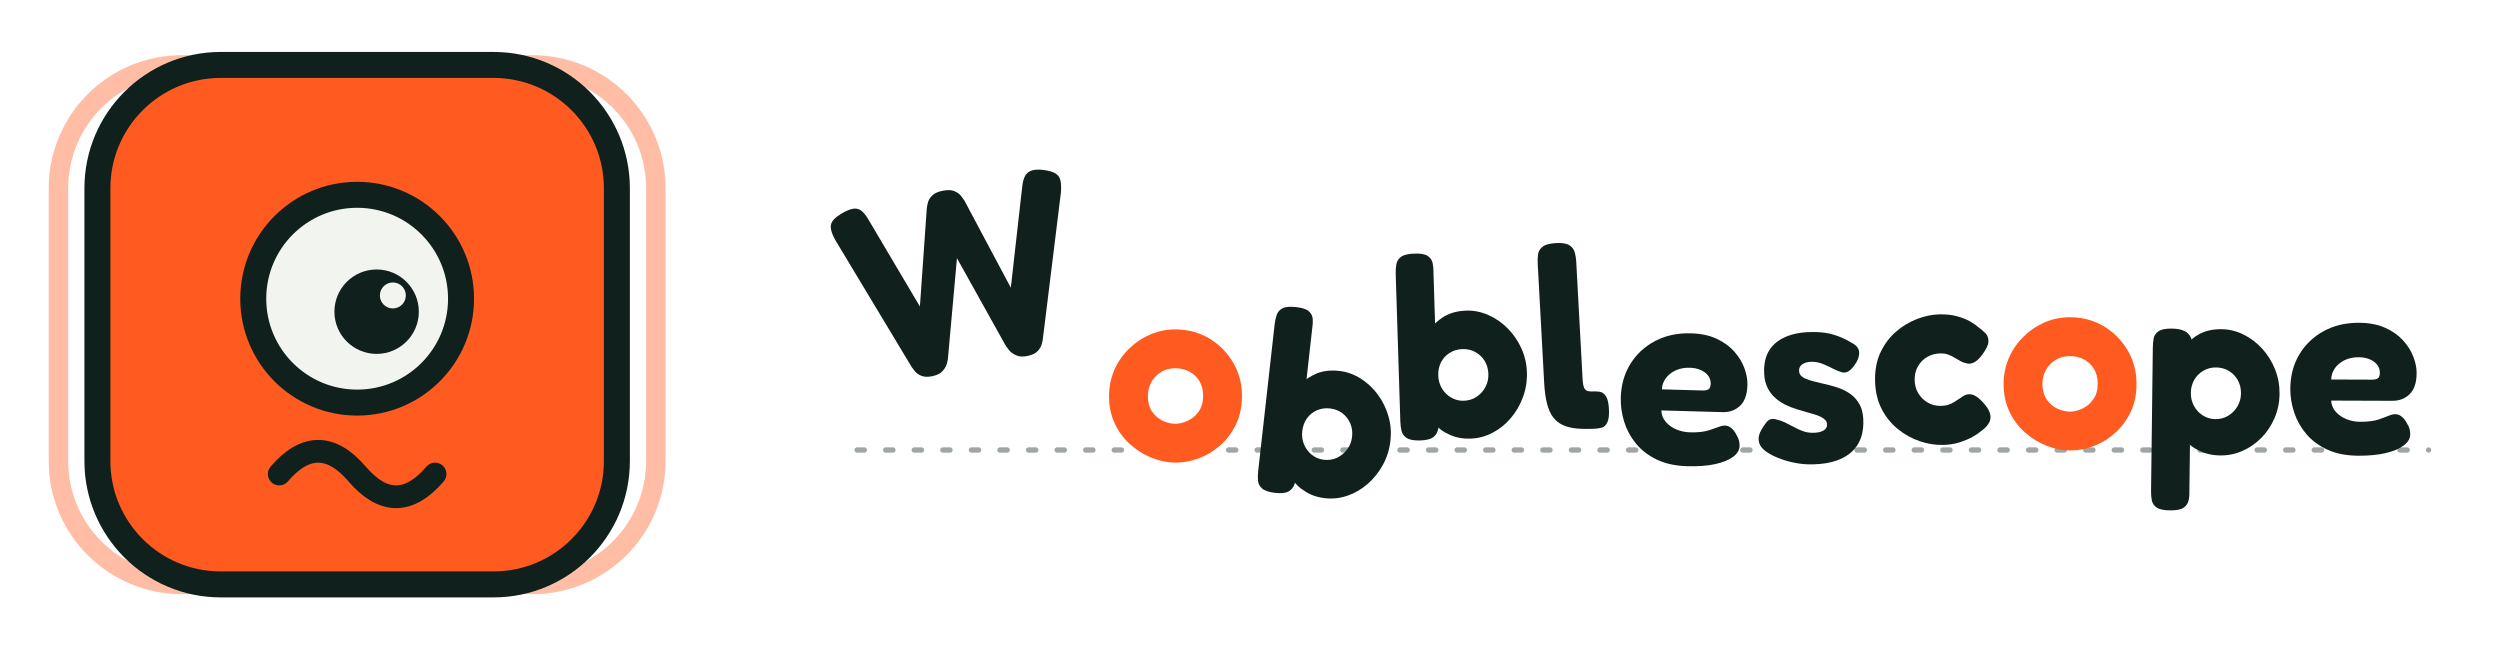
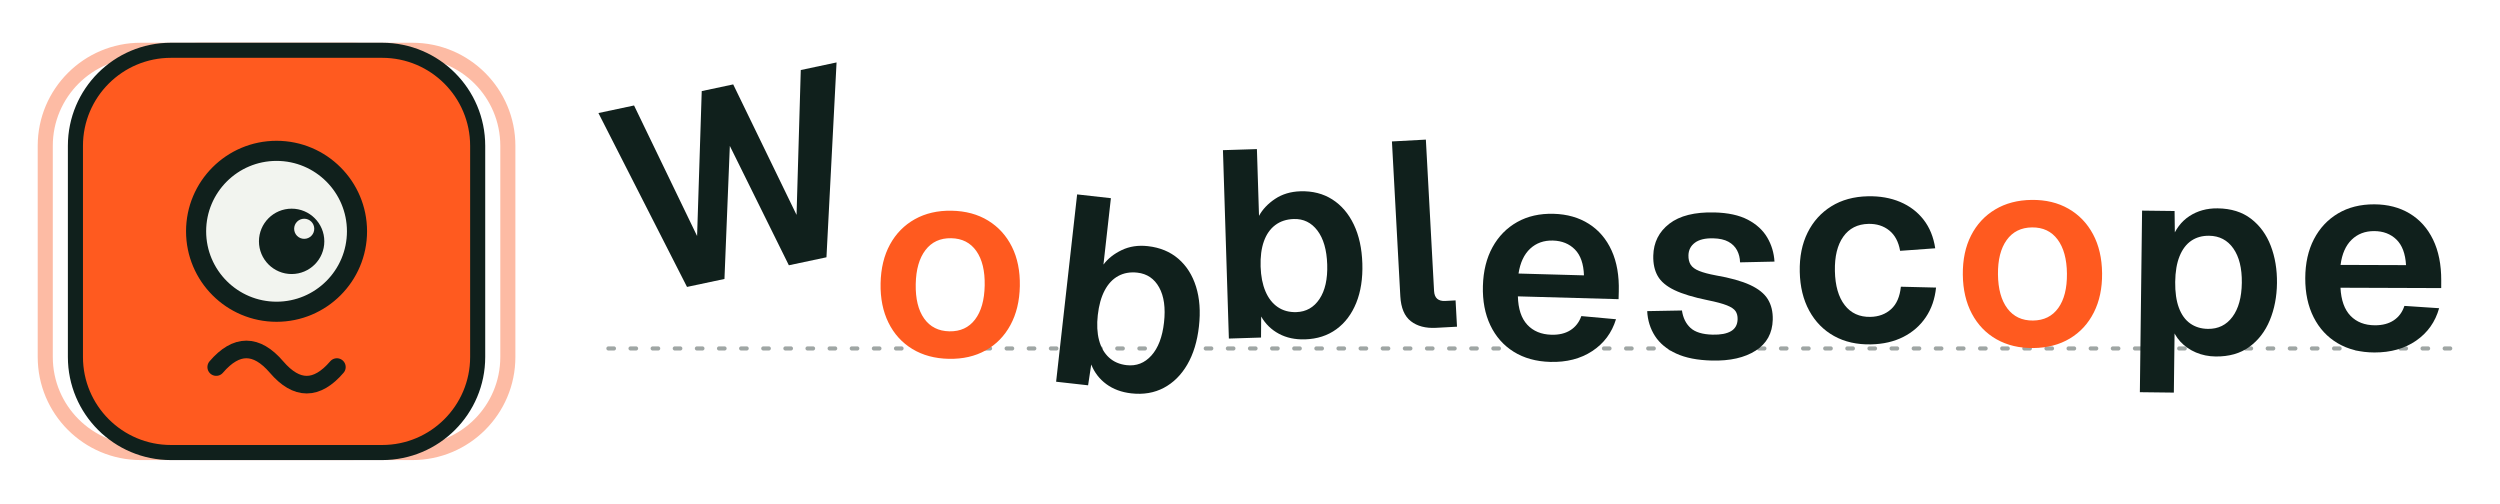
- <svg xmlns="http://www.w3.org/2000/svg" viewBox="0 0 700 182" width="700" height="182" role="img" aria-label="Wobblescope">
+ <svg xmlns="http://www.w3.org/2000/svg" viewBox="0 0 904 182" width="904" height="182" role="img" aria-label="Wobblescope">
  <g transform="scale(0.909091) translate(110 100)">
-     <rect x="-92" y="-80" width="160" height="160" rx="38" fill="none" stroke="#FF5A1F" stroke-width="6" opacity="0.4" />
-     <rect x="-68" y="-80" width="160" height="160" rx="38" fill="none" stroke="#FF5A1F" stroke-width="6" opacity="0.4" />
-     <rect x="-80" y="-80" width="160" height="160" rx="38" fill="#FF5A1F" stroke="#10201C" stroke-width="8" />
+     <rect x="-92" y="-80" width="160" height="160" rx="38" fill="none" stroke="#FDBBA4" stroke-width="6" />
+     <rect x="-68" y="-80" width="160" height="160" rx="38" fill="none" stroke="#FDBBA4" stroke-width="6" />
+     <rect x="-80" y="-80" width="160" height="160" rx="38" fill="#FF5A1F" stroke="#10201C" stroke-width="6" />
    <circle cx="0" cy="-8" r="32" fill="#F2F4EF" stroke="#10201C" stroke-width="8" />
    <circle cx="6" cy="-4" r="13" fill="#10201C" />
    <circle cx="11" cy="-9" r="4" fill="#F2F4EF" />
    <path d="M-24 46 q12 -14 24 0 t24 0" fill="none" stroke="#10201C" stroke-width="7" stroke-linecap="round" stroke-linejoin="round" />
  </g>
  <g transform="translate(220 26)">
-     <line x1="20" y1="100" x2="460" y2="100" stroke="#10201C" stroke-width="1.5" stroke-dasharray="2 6" stroke-linecap="round" opacity="0.4" />
-     <path transform="translate(54.3 76.0) rotate(-12.0) translate(-34.31 0) scale(0.072 -0.072)" fill="#10201C" d="M287 -7Q261 -7 246.0 3.0Q231 13 224.5 26.0Q218 39 216 44L28 589Q15 631 24.0 651.5Q33 672 76 686Q104 695 121.5 694.0Q139 693 150.5 680.0Q162 667 171 639L296 268L401 634Q404 644 410.5 657.0Q417 670 432.0 680.0Q447 690 474 690Q505 690 520.5 679.0Q536 668 542.0 655.0Q548 642 551 635L657 266L781 638Q790 666 801.5 679.5Q813 693 831.5 695.0Q850 697 878 687Q908 676 920.0 664.0Q932 652 932.5 634.5Q933 617 925 589L737 44Q735 38 728.5 25.5Q722 13 707.5 3.0Q693 -7 665 -7Q638 -7 622.0 5.0Q606 17 599.5 30.5Q593 44 591 49L476 422L361 49Q360 44 353.0 30.0Q346 16 330.5 4.5Q315 -7 287 -7Z" />
-     <path transform="translate(108.8 102.3) rotate(1.1) translate(-20.12 0) scale(0.072 -0.072)" fill="#FF5A1F" d="M281 -17Q234 -17 187.5 1.5Q141 20 103.0 54.0Q65 88 43.0 135.5Q21 183 21 241Q21 295 41.0 341.5Q61 388 97.0 424.0Q133 460 179.5 480.5Q226 501 279 501Q351 501 409.5 466.5Q468 432 503.0 373.0Q538 314 538 242Q538 181 515.5 133.5Q493 86 455.5 52.0Q418 18 372.5 0.5Q327 -17 281 -17ZM279 134Q303 134 328.0 146.0Q353 158 370.0 182.0Q387 206 387 243Q387 275 373.0 299.0Q359 323 334.5 336.5Q310 350 278 350Q248 350 224.5 336.0Q201 322 186.5 297.5Q172 273 172 242Q172 206 188.5 181.5Q205 157 230.0 145.5Q255 134 279 134Z" />
-     <path transform="translate(149.1 112.7) rotate(6.4) translate(-20.27 0) scale(0.072 -0.072)" fill="#10201C" d="M309 -8Q260 -8 223 13Q202 23 186 39V36Q181 13 165.0 2.0Q149 -9 114 -9Q78 -9 62.0 2.0Q46 13 42.5 30.5Q39 48 39 67V642Q39 663 43.0 680.0Q47 697 62.5 707.5Q78 718 115 718Q151 718 166.0 707.0Q181 696 184.0 678.5Q187 661 186 642V444Q203 459 224 471Q260 490 309 490Q353 490 394.5 470.0Q436 450 468.0 415.5Q500 381 518.5 336.5Q537 292 537 243Q537 192 518.5 146.5Q500 101 468.0 66.0Q436 31 395.0 11.5Q354 -8 309 -8ZM288 140Q316 140 338.0 153.5Q360 167 373.5 190.0Q387 213 387 241Q387 270 374.0 292.5Q361 315 339.0 328.0Q317 341 289 341Q262 341 239.5 328.0Q217 315 204.5 292.5Q192 270 192 241Q192 213 205.0 190.0Q218 167 240.0 153.5Q262 140 288 140Z" />
-     <path transform="translate(189.7 96.3) rotate(-1.8) translate(-20.27 0) scale(0.072 -0.072)" fill="#10201C" d="M309 -8Q260 -8 223 13Q202 23 186 39V36Q181 13 165.0 2.0Q149 -9 114 -9Q78 -9 62.0 2.0Q46 13 42.5 30.5Q39 48 39 67V642Q39 663 43.0 680.0Q47 697 62.5 707.5Q78 718 115 718Q151 718 166.0 707.0Q181 696 184.0 678.5Q187 661 186 642V444Q203 459 224 471Q260 490 309 490Q353 490 394.5 470.0Q436 450 468.0 415.5Q500 381 518.5 336.5Q537 292 537 243Q537 192 518.5 146.5Q500 101 468.0 66.0Q436 31 395.0 11.5Q354 -8 309 -8ZM288 140Q316 140 338.0 153.5Q360 167 373.5 190.0Q387 213 387 241Q387 270 374.0 292.5Q361 315 339.0 328.0Q317 341 289 341Q262 341 239.5 328.0Q217 315 204.5 292.5Q192 270 192 241Q192 213 205.0 190.0Q218 167 240.0 153.5Q262 140 288 140Z" />
-     <path transform="translate(220.8 93.7) rotate(-3.1) translate(-10.84 0) scale(0.072 -0.072)" fill="#10201C" d="M233 -9Q192 -9 160.5 -4.5Q129 0 106.5 12.0Q84 24 70.0 45.0Q56 66 49.5 99.5Q43 133 43 182V644Q43 664 46.5 681.0Q50 698 66.0 709.0Q82 720 118 720Q154 720 169.5 709.0Q185 698 189.0 681.0Q193 664 193 644V189Q193 173 194.5 162.5Q196 152 200.5 146.0Q205 140 213.0 138.0Q221 136 234 136Q246 136 258.5 133.0Q271 130 280.0 115.0Q289 100 289 65Q289 29 280.0 13.0Q271 -3 258.5 -6.0Q246 -9 233 -9Z" />
-     <path transform="translate(251.0 103.2) rotate(1.6) translate(-19.33 0) scale(0.072 -0.072)" fill="#10201C" d="M289 -18Q219 -18 168.5 5.0Q118 28 86.0 65.5Q54 103 38.5 149.0Q23 195 23 241Q23 316 57.0 374.0Q91 432 151.0 465.5Q211 499 289 499Q347 499 389.5 480.5Q432 462 459.5 432.5Q487 403 500.5 369.0Q514 335 514 304Q514 249 487.5 222.5Q461 196 420 196H182Q184 170 200.5 152.0Q217 134 242.0 124.0Q267 114 295 114Q319 114 337.0 116.5Q355 119 368.0 123.5Q381 128 392.0 132.5Q403 137 411.5 140.0Q420 143 428 144Q443 145 455.5 135.5Q468 126 478 107Q485 96 487.5 86.0Q490 76 490 66Q490 42 465.5 23.0Q441 4 396.5 -7.0Q352 -18 289 -18ZM182 278H340Q356 278 363.5 283.5Q371 289 371 305Q371 323 360.0 336.5Q349 350 330.5 357.5Q312 365 288 365Q257 365 233.0 353.0Q209 341 195.5 321.0Q182 301 182 278Z" />
-     <path transform="translate(286.8 102.8) rotate(1.4) translate(-16.49 0) scale(0.072 -0.072)" fill="#10201C" d="M221 -17Q194 -17 162.5 -11.0Q131 -5 101.0 6.5Q71 18 51.0 33.5Q31 49 28 69Q26 79 28.5 90.5Q31 102 38.0 114.5Q45 127 55 141Q63 152 73.0 155.0Q83 158 96 154Q112 151 128.5 143.5Q145 136 161.5 127.5Q178 119 196.0 112.5Q214 106 233 106Q261 106 276.5 114.5Q292 123 292 138Q292 149 285.5 156.0Q279 163 267.5 168.5Q256 174 241.0 178.0Q226 182 208.5 186.5Q191 191 173 196Q148 203 125.0 214.0Q102 225 83.0 242.5Q64 260 53.0 285.5Q42 311 42 348Q42 397 65.0 430.0Q88 463 132.0 480.5Q176 498 239 498Q257 498 275.0 496.0Q293 494 310.5 489.0Q328 484 345.0 477.0Q362 470 379 460Q409 446 410.0 422.0Q411 398 393 373Q382 356 370.0 348.5Q358 341 345 344Q329 348 310.5 357.0Q292 366 271.5 374.0Q251 382 231 382Q214 382 202.0 377.5Q190 373 184.0 365.5Q178 358 178 348Q178 335 185.5 327.5Q193 320 206.0 315.0Q219 310 236.0 306.0Q253 302 273 298Q300 293 328.5 284.5Q357 276 380.5 260.0Q404 244 418.5 217.0Q433 190 433 146Q433 67 378.0 25.0Q323 -17 221 -17Z" />
-     <path transform="translate(321.4 97.7) rotate(-1.2) translate(-18.18 0) scale(0.072 -0.072)" fill="#10201C" d="M288 -13Q244 -13 198.5 3.5Q153 20 114.5 52.5Q76 85 53.0 132.5Q30 180 30 242Q30 304 53.0 351.0Q76 398 114.0 430.0Q152 462 197.5 478.5Q243 495 286 495Q323 495 352.5 486.5Q382 478 402.5 466.0Q423 454 432 445Q449 432 462.0 419.0Q475 406 474 385Q473 374 467.0 362.5Q461 351 452 339Q422 297 392 301Q377 304 364.5 311.0Q352 318 340.5 325.5Q329 333 316.0 338.0Q303 343 286 343Q257 343 234.0 330.0Q211 317 197.5 294.0Q184 271 184 241Q184 212 197.5 189.0Q211 166 233.5 152.5Q256 139 284 139Q301 139 313.5 143.0Q326 147 335.0 152.5Q344 158 349 161Q361 169 372.0 175.5Q383 182 395 182Q409 182 424.0 171.5Q439 161 457 138Q473 117 475.5 99.0Q478 81 467.0 65.0Q456 49 433 34Q425 27 404.5 16.0Q384 5 354.5 -4.0Q325 -13 288 -13Z" />
-     <path transform="translate(359.8 98.9) rotate(-0.6) translate(-20.12 0) scale(0.072 -0.072)" fill="#FF5A1F" d="M281 -17Q234 -17 187.5 1.5Q141 20 103.0 54.0Q65 88 43.0 135.5Q21 183 21 241Q21 295 41.0 341.5Q61 388 97.0 424.0Q133 460 179.5 480.5Q226 501 279 501Q351 501 409.5 466.5Q468 432 503.0 373.0Q538 314 538 242Q538 181 515.5 133.5Q493 86 455.5 52.0Q418 18 372.5 0.5Q327 -17 281 -17ZM279 134Q303 134 328.0 146.0Q353 158 370.0 182.0Q387 206 387 243Q387 275 373.0 299.0Q359 323 334.5 336.5Q310 350 278 350Q248 350 224.5 336.0Q201 322 186.5 297.5Q172 273 172 242Q172 206 188.5 181.5Q205 157 230.0 145.5Q255 134 279 134Z" />
-     <path transform="translate(399.7 101.5) rotate(0.7) translate(-19.87 0) scale(0.072 -0.072)" fill="#10201C" d="M303 0Q254 0 217 20Q199 28 185 40V-142Q186 -161 182.0 -178.0Q178 -195 162.5 -205.5Q147 -216 110 -216Q74 -216 58.5 -205.5Q43 -195 39.5 -178.5Q36 -162 36 -143V416Q36 436 39.0 452.5Q42 469 57.5 480.0Q73 491 109 491Q140 491 158.5 482.0Q177 473 185 454V449Q200 462 218 472Q254 491 303 491Q347 491 388.5 471.0Q430 451 462.0 416.5Q494 382 512.5 337.0Q531 292 531.0 242.0Q531 192 512.5 147.5Q494 103 462.0 70.0Q430 37 389.0 18.5Q348 0 303 0ZM282 141Q310 141 332.0 154.5Q354 168 367.5 191.0Q381 214 381 242Q381 271 368.0 293.5Q355 316 333.0 329.0Q311 342 283 342Q256 342 233.5 328.5Q211 315 198.5 292.5Q186 270 186.0 242.0Q186 214 199.0 191.0Q212 168 234.0 154.5Q256 141 282 141Z" />
-     <path transform="translate(438.9 100.3) rotate(0.2) translate(-19.33 0) scale(0.072 -0.072)" fill="#10201C" d="M289 -18Q219 -18 168.5 5.0Q118 28 86.0 65.5Q54 103 38.5 149.0Q23 195 23 241Q23 316 57.0 374.0Q91 432 151.0 465.5Q211 499 289 499Q347 499 389.5 480.5Q432 462 459.5 432.5Q487 403 500.5 369.0Q514 335 514 304Q514 249 487.5 222.5Q461 196 420 196H182Q184 170 200.5 152.0Q217 134 242.0 124.0Q267 114 295 114Q319 114 337.0 116.5Q355 119 368.0 123.5Q381 128 392.0 132.5Q403 137 411.5 140.0Q420 143 428 144Q443 145 455.5 135.5Q468 126 478 107Q485 96 487.5 86.0Q490 76 490 66Q490 42 465.5 23.0Q441 4 396.5 -7.0Q352 -18 289 -18ZM182 278H340Q356 278 363.5 283.5Q371 289 371 305Q371 323 360.0 336.5Q349 350 330.5 357.5Q312 365 288 365Q257 365 233.0 353.0Q209 341 195.5 321.0Q182 301 182 278Z" />
+     <line x1="0" y1="100" x2="670" y2="100" stroke="#10201C" stroke-width="1.5" stroke-dasharray="2 6" stroke-linecap="round" opacity="0.4" />
+     <path transform="translate(53.6 72.4) rotate(-12.0) translate(-47.57 0) scale(0.096 -0.096)" fill="#10201C" d="M227.4 0 37.2 710H174.4L304.4 179.6L435 710H556.2L687.4 179.6L816.4 710H954.2L764.4 0H619.6L495.6 486L371.6 0Z" />
+     <path transform="translate(123.1 102.6) rotate(1.1) translate(-28.94 0) scale(0.096 -0.096)" fill="#FF5A1F" d="M301.8 -12Q222.8 -12 163.6 22.4Q104.4 56.8 71.8 119.7Q39.2 182.6 39.2 267Q39.2 352 71.8 414.4Q104.4 476.8 163.6 511.4Q222.8 546 301.8 546Q380.8 546 439.7 511.4Q498.6 476.8 531.2 414.4Q563.8 352 563.8 267Q563.8 182.6 531.2 119.7Q498.6 56.8 439.7 22.4Q380.8 -12 301.8 -12ZM301.8 91.6Q363.6 91.6 397.5 137.9Q431.4 184.2 431.4 267Q431.4 349.4 397.5 395.9Q363.6 442.4 301.8 442.4Q240 442.4 205.8 395.9Q171.6 349.4 171.6 267Q171.6 184.2 205.8 137.9Q240 91.6 301.8 91.6Z" />
+     <path transform="translate(184.8 114.6) rotate(6.4) translate(-29.81 0) scale(0.096 -0.096)" fill="#10201C" d="M357 -12Q301.2 -12 259.4 12.1Q217.6 36.2 194.6 79.2L191.6 0H70.4V710H198.4V458.4Q219.6 494.6 260.8 520.3Q302 546 357 546Q425.8 546 476.2 511.6Q526.6 477.2 554.2 414.6Q581.8 352 581.8 267Q581.8 182 554.2 119.4Q526.6 56.8 476.2 22.4Q425.8 -12 357 -12ZM327.6 91.6Q383 91.6 416.2 138.2Q449.4 184.8 449.4 267Q449.4 349.8 416.6 396.1Q383.8 442.4 328.8 442.4Q287.8 442.4 258.4 421.7Q229 401 213.7 361.8Q198.4 322.6 198.4 267Q198.4 213 213.7 173.5Q229 134 258.1 112.8Q287.2 91.6 327.6 91.6Z" />
+     <path transform="translate(247.4 95.7) rotate(-1.8) translate(-29.81 0) scale(0.096 -0.096)" fill="#10201C" d="M357 -12Q301.2 -12 259.4 12.1Q217.6 36.2 194.6 79.2L191.6 0H70.4V710H198.4V458.4Q219.6 494.6 260.8 520.3Q302 546 357 546Q425.8 546 476.2 511.6Q526.6 477.2 554.2 414.6Q581.8 352 581.8 267Q581.8 182 554.2 119.4Q526.6 56.8 476.2 22.4Q425.8 -12 357 -12ZM327.6 91.6Q383 91.6 416.2 138.2Q449.4 184.8 449.4 267Q449.4 349.8 416.6 396.1Q383.8 442.4 328.8 442.4Q287.8 442.4 258.4 421.7Q229 401 213.7 361.8Q198.4 322.6 198.4 267Q198.4 213 213.7 173.5Q229 134 258.1 112.8Q287.2 91.6 327.6 91.6Z" />
+     <path transform="translate(294.5 92.8) rotate(-3.1) translate(-14.26 0) scale(0.096 -0.096)" fill="#10201C" d="M198.4 0Q139.6 0 105 30Q70.4 60 70.4 126.4V710H198.4V139.4Q198.4 118.6 208.7 108.9Q219 99.2 238.2 99.2H277.4V0Z" />
+     <path transform="translate(340.1 103.7) rotate(1.6) translate(-28.37 0) scale(0.096 -0.096)" fill="#10201C" d="M300.6 -12Q220.8 -12 162.1 22.4Q103.4 56.8 71.3 119.7Q39.2 182.6 39.2 267Q39.2 351.4 71.3 413.8Q103.4 476.2 161.5 511.1Q219.6 546 298.2 546Q374.4 546 431.6 511.9Q488.8 477.8 520.1 413.8Q551.4 349.8 551.4 260V231.4H172Q175.8 160.8 210.3 125.6Q244.8 90.4 302.2 90.4Q345 90.4 373.3 109.5Q401.6 128.6 413 163.8L543.8 155.6Q522.4 78.2 457.7 33.1Q393 -12 300.6 -12ZM172 317.4H418.6Q414.6 382.4 381.9 413.8Q349.2 445.2 298.2 445.2Q246.8 445.2 213.3 412.3Q179.8 379.4 172 317.4Z" />
+     <path transform="translate(398.0 103.2) rotate(1.4) translate(-26.54 0) scale(0.096 -0.096)" fill="#10201C" d="M287.4 -12Q205.6 -12 152.1 11.2Q98.6 34.4 70.9 75.1Q43.2 115.8 39.2 168.2L170 173.8Q177.2 132.2 203.9 108.9Q230.6 85.6 287.8 85.6Q332.6 85.6 356.5 100.3Q380.4 115 380.4 146Q380.4 164.2 371.9 176.2Q363.4 188.2 338.8 197.3Q314.2 206.4 266.6 214.8Q185.8 229.2 140 249.8Q94.2 270.4 75.6 301.4Q57 332.4 57 377.6Q57 452.6 114.5 499.3Q172 546 283.2 546Q360.4 546 409.7 521.7Q459 497.4 484.4 456.6Q509.8 415.8 514 366.4L384.4 360.4Q383.2 385.4 372 405.4Q360.8 425.4 338.8 436.9Q316.8 448.4 281.2 448.4Q235.8 448.4 212.6 430.2Q189.4 412 189.4 382.4Q189.4 360.8 198.7 346.9Q208 333 231.1 324.3Q254.2 315.6 293.8 309.2Q376.2 297 424.2 276.2Q472.2 255.4 492.5 223.9Q512.8 192.4 512.8 147.6Q512.8 71 451.5 29.5Q390.2 -12 287.4 -12Z" />
+     <path transform="translate(455.4 97.4) rotate(-1.2) translate(-27.84 0) scale(0.096 -0.096)" fill="#10201C" d="M301.8 -12Q222.2 -12 163.3 22.4Q104.4 56.8 71.8 119.7Q39.2 182.6 39.2 267Q39.2 351.4 71.8 413.8Q104.4 476.2 163.3 511.1Q222.2 546 301.8 546Q369.6 546 422.9 522.1Q476.2 498.2 509.6 453.4Q543 408.6 551.2 344.8L418.8 338Q411 389 379.6 415.5Q348.2 442 301.8 442Q240 442 205.8 395.7Q171.6 349.4 171.6 267Q171.6 184.2 205.8 137.9Q240 91.6 301.8 91.6Q348.6 91.6 380.2 119Q411.8 146.4 418.8 202.8L551.2 196.8Q543.4 133 510.4 86.1Q477.4 39.2 424.1 13.6Q370.8 -12 301.8 -12Z" />
+     <path transform="translate(515.2 98.7) rotate(-0.6) translate(-28.94 0) scale(0.096 -0.096)" fill="#FF5A1F" d="M301.8 -12Q222.8 -12 163.6 22.4Q104.4 56.8 71.8 119.7Q39.2 182.6 39.2 267Q39.2 352 71.8 414.4Q104.4 476.8 163.6 511.4Q222.8 546 301.8 546Q380.8 546 439.7 511.4Q498.6 476.8 531.2 414.4Q563.8 352 563.8 267Q563.8 182.6 531.2 119.7Q498.6 56.8 439.7 22.4Q380.8 -12 301.8 -12ZM301.8 91.6Q363.6 91.6 397.5 137.9Q431.4 184.2 431.4 267Q431.4 349.4 397.5 395.9Q363.6 442.4 301.8 442.4Q240 442.4 205.8 395.9Q171.6 349.4 171.6 267Q171.6 184.2 205.8 137.9Q240 91.6 301.8 91.6Z" />
+     <path transform="translate(577.0 101.7) rotate(0.7) translate(-29.81 0) scale(0.096 -0.096)" fill="#10201C" d="M70.4 -150V534H192.8L195.6 420.4L183.2 426Q203.2 484.6 248.7 515.3Q294.2 546 354.8 546Q431 546 481.3 508.2Q531.6 470.4 556.7 407.2Q581.8 344 581.8 267Q581.8 190.4 556.5 127Q531.2 63.6 480.7 25.8Q430.2 -12 354 -12Q314.2 -12 279.7 2.2Q245.2 16.4 220.7 42.2Q196.2 68 186 103.2L198.4 113.2V-150ZM324 91.6Q382.2 91.6 415.8 138.2Q449.4 184.8 449.4 267Q449.4 349.2 415.8 395.8Q382.2 442.4 324 442.4Q285.2 442.4 257.1 422.8Q229 403.2 213.7 364Q198.4 324.8 198.4 267Q198.4 209.2 213.4 170Q228.4 130.8 256.8 111.2Q285.2 91.6 324 91.6Z" />
+     <path transform="translate(638.1 100.3) rotate(0.2) translate(-28.37 0) scale(0.096 -0.096)" fill="#10201C" d="M300.6 -12Q220.8 -12 162.1 22.4Q103.4 56.8 71.3 119.7Q39.2 182.6 39.2 267Q39.2 351.4 71.3 413.8Q103.4 476.2 161.5 511.1Q219.6 546 298.2 546Q374.4 546 431.6 511.9Q488.8 477.8 520.1 413.8Q551.4 349.8 551.4 260V231.4H172Q175.8 160.8 210.3 125.6Q244.8 90.4 302.2 90.4Q345 90.4 373.3 109.5Q401.6 128.6 413 163.8L543.8 155.6Q522.4 78.2 457.7 33.1Q393 -12 300.6 -12ZM172 317.4H418.6Q414.6 382.4 381.9 413.8Q349.2 445.2 298.2 445.2Q246.8 445.2 213.3 412.3Q179.8 379.4 172 317.4Z" />
  </g>
</svg>
